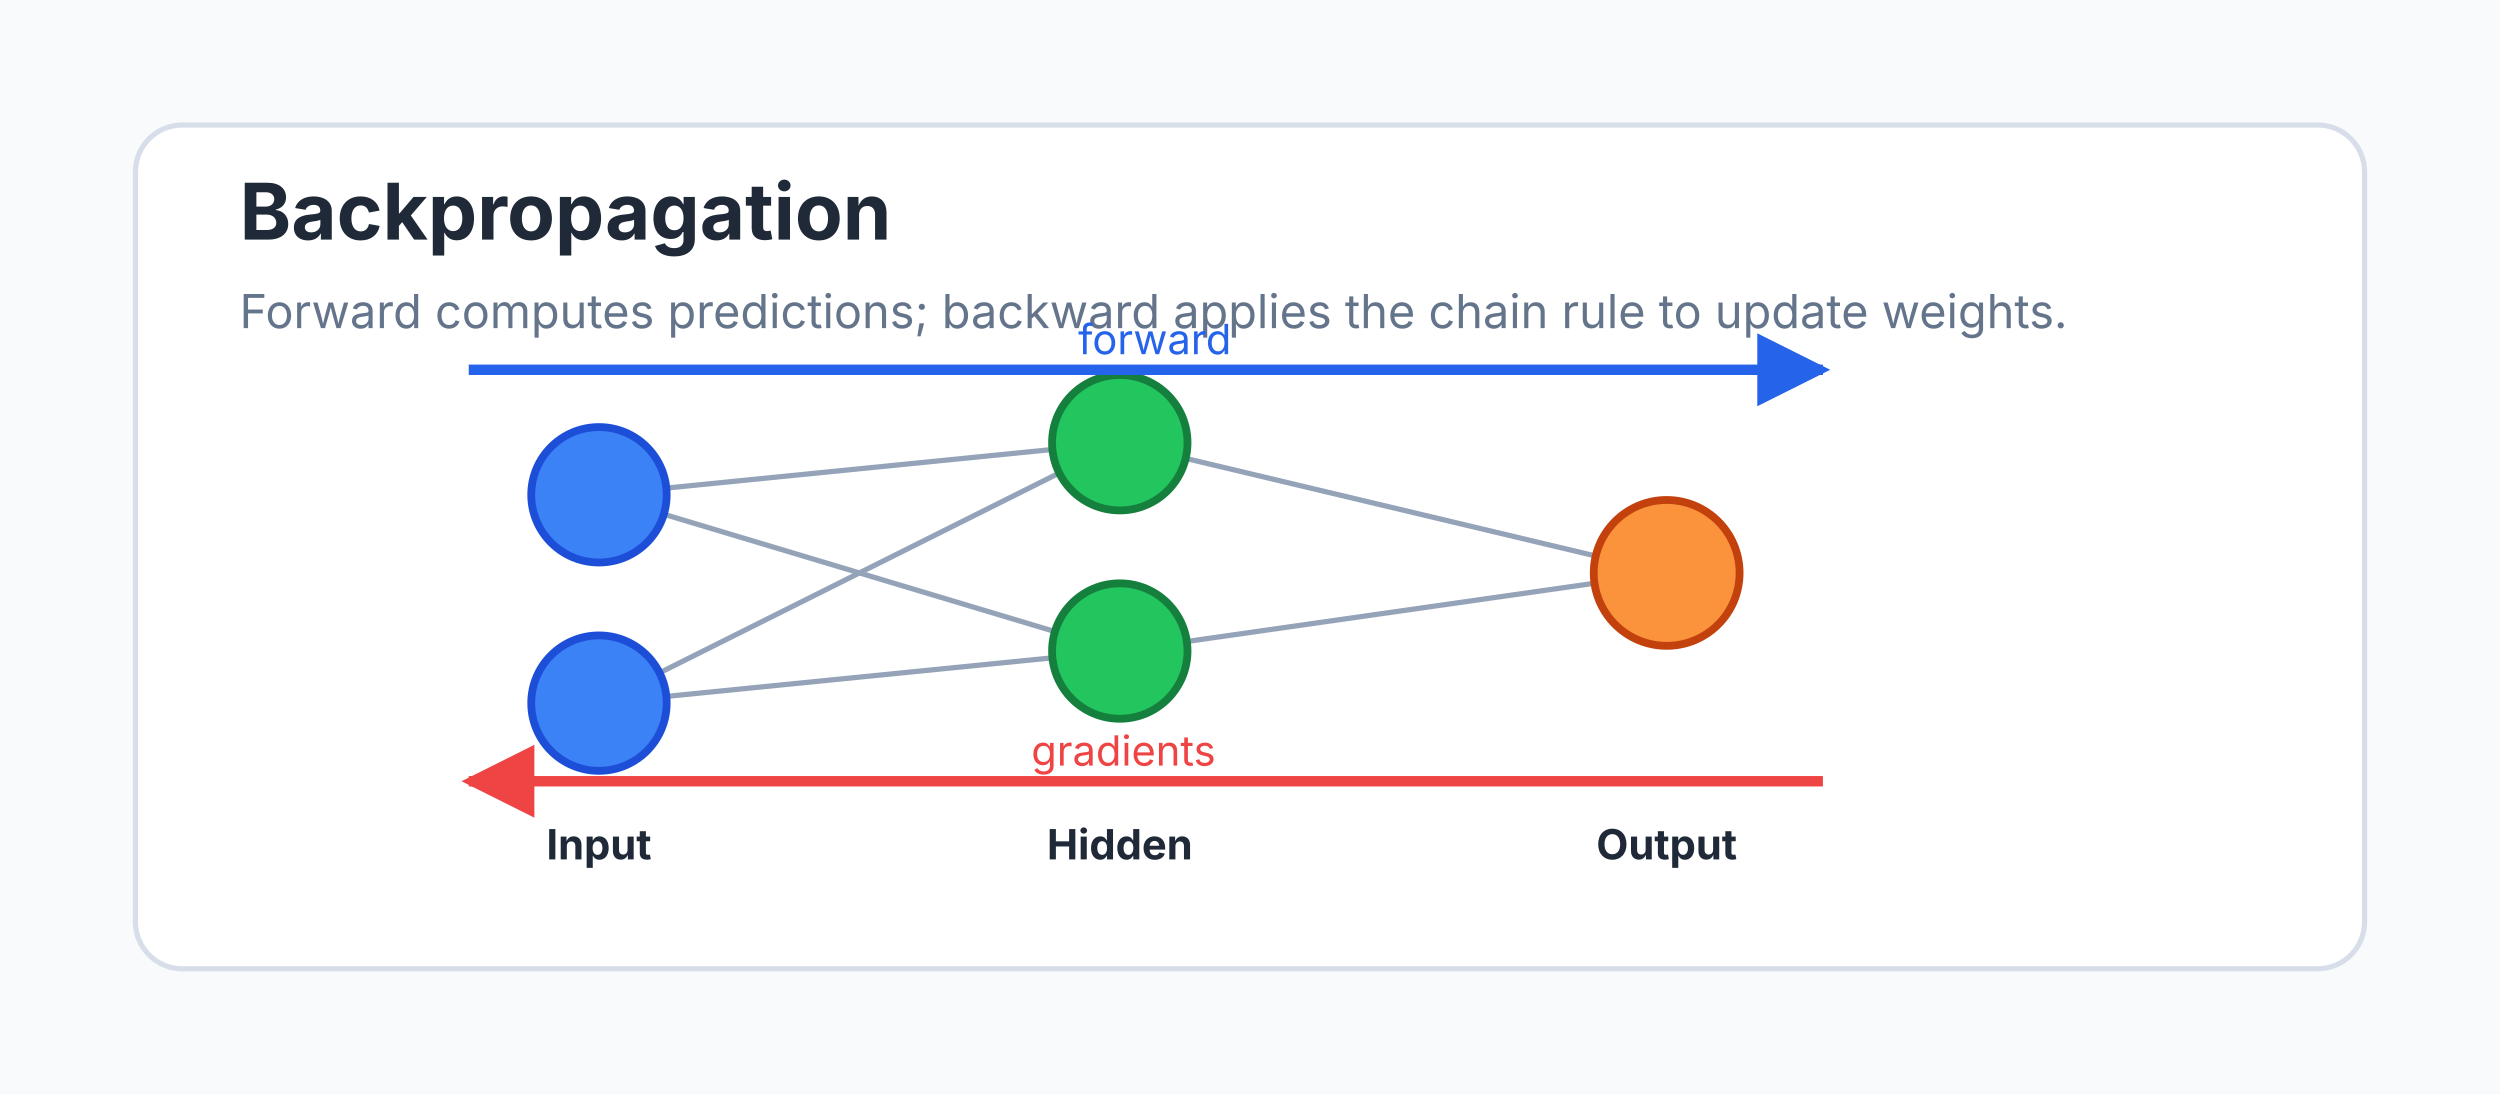
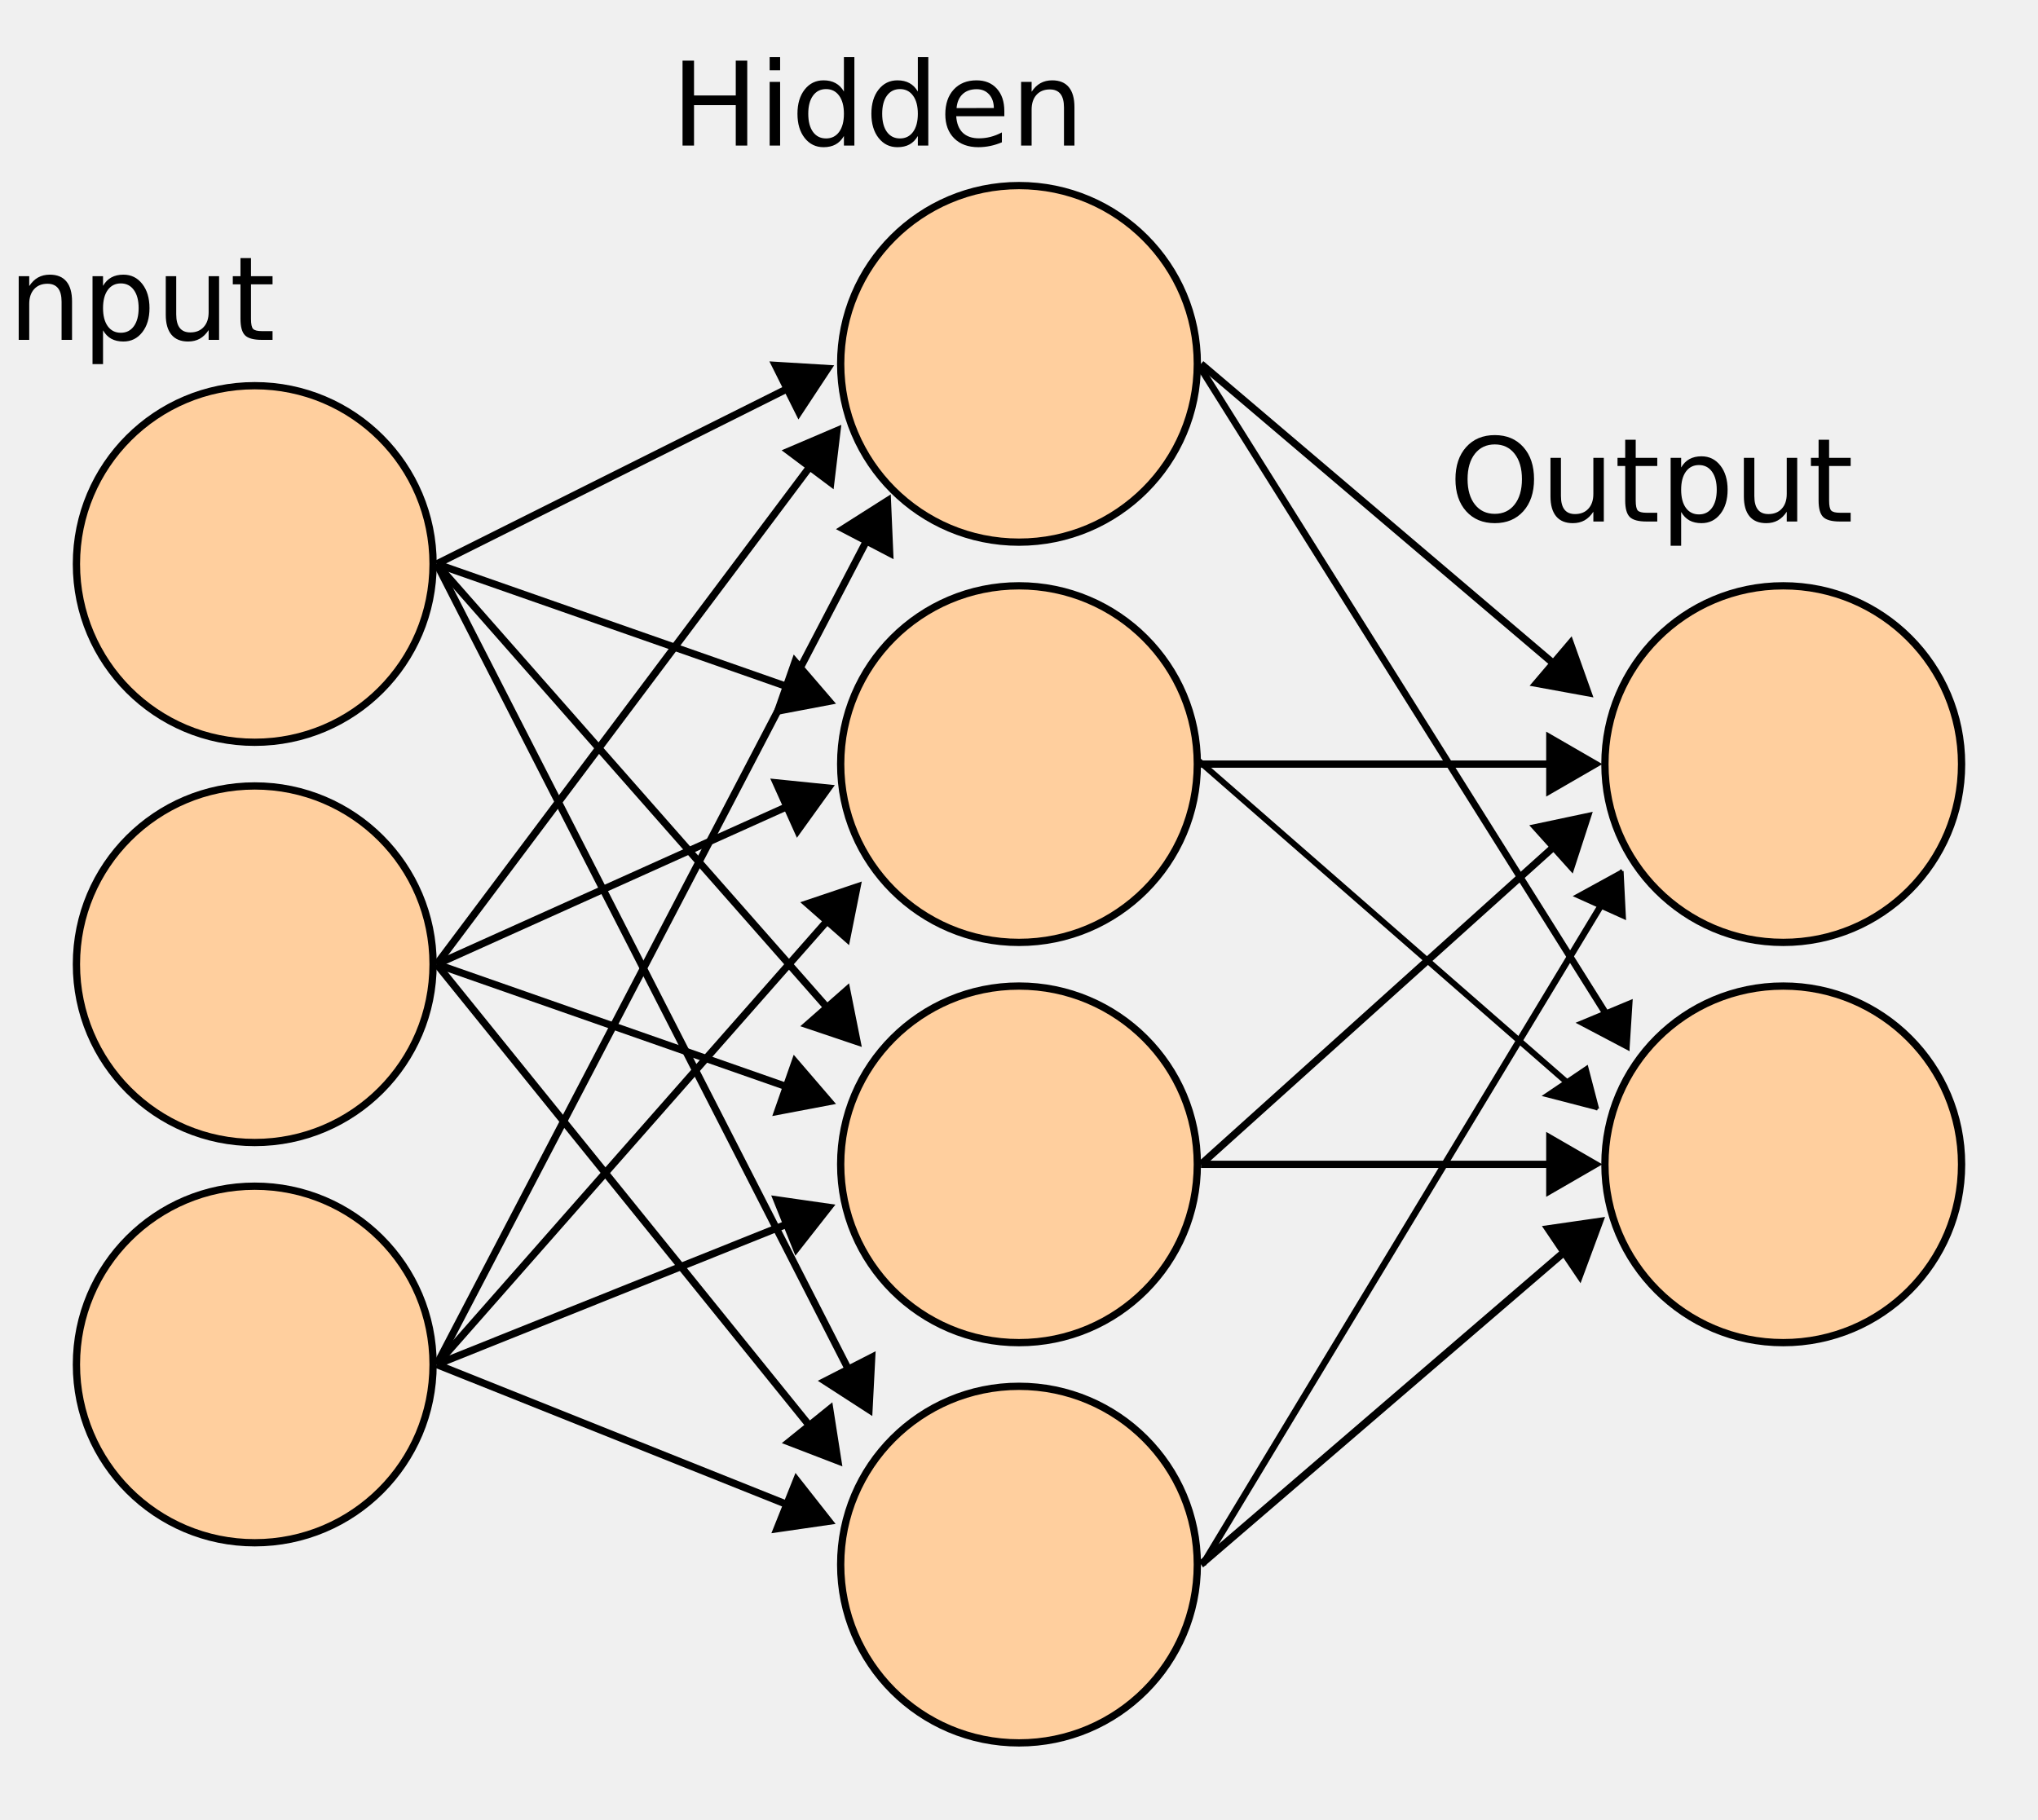
- <svg xmlns="http://www.w3.org/2000/svg" width="960" height="420" viewBox="0 0 960 420" role="img" aria-labelledby="title desc">
-   <rect width="960" height="420" fill="#f8fafc" />
-   <rect x="52" y="48" width="856" height="324" rx="18" fill="#ffffff" stroke="#d8dee9" stroke-width="2" />
-   <text x="92" y="92" font-family="Inter, Arial, sans-serif" font-size="30" font-weight="700" fill="#1f2937">Backpropagation</text>
-   <text x="92" y="126" font-family="Inter, Arial, sans-serif" font-size="18" fill="#64748b">Forward computes predictions; backward applies the chain rule to update weights.</text>
-   <g stroke="#94a3b8" stroke-width="2">
-     <line x1="230" y1="190" x2="430" y2="170" />
-     <line x1="230" y1="190" x2="430" y2="250" />
-     <line x1="230" y1="270" x2="430" y2="170" />
-     <line x1="230" y1="270" x2="430" y2="250" />
-     <line x1="430" y1="170" x2="640" y2="220" />
-     <line x1="430" y1="250" x2="640" y2="220" />
-   </g>
-   <g fill="#3b82f6" stroke="#1d4ed8" stroke-width="3">
-     <circle cx="230" cy="190" r="26" />
-     <circle cx="230" cy="270" r="26" />
-   </g>
-   <g fill="#22c55e" stroke="#15803d" stroke-width="3">
-     <circle cx="430" cy="170" r="26" />
-     <circle cx="430" cy="250" r="26" />
-   </g>
-   <circle cx="640" cy="220" r="28" fill="#fb923c" stroke="#c2410c" stroke-width="3" />
-   <g font-family="Inter, Arial, sans-serif" font-size="16" font-weight="700" fill="#1f2937" text-anchor="middle">
-     <text x="230" y="330">Input</text>
-     <text x="430" y="330">Hidden</text>
-     <text x="640" y="330">Output</text>
-   </g>
-   <path d="M180 142h520" stroke="#2563eb" stroke-width="4" fill="none" marker-end="url(#blueArrow)" />
-   <path d="M700 300H180" stroke="#ef4444" stroke-width="4" fill="none" marker-end="url(#redArrow)" />
-   <text x="414" y="136" font-family="Inter, Arial, sans-serif" font-size="16" fill="#2563eb">forward</text>
-   <text x="396" y="294" font-family="Inter, Arial, sans-serif" font-size="16" fill="#ef4444">gradients</text>
-   <defs>
-     <marker id="blueArrow" viewBox="0 0 10 10" refX="9" refY="5" markerWidth="7" markerHeight="7" orient="auto-start-reverse">
-       <path d="M 0 0 L 10 5 L 0 10 z" fill="#2563eb" />
-     </marker>
-     <marker id="redArrow" viewBox="0 0 10 10" refX="9" refY="5" markerWidth="7" markerHeight="7" orient="auto-start-reverse">
-       <path d="M 0 0 L 10 5 L 0 10 z" fill="#ef4444" />
+ <svg xmlns="http://www.w3.org/2000/svg" width="560" height="500" id="svg2" version="1.0">
+   <defs id="defs4">
+     <marker orient="auto" refY="0.0" refX="0.0" id="TriangleOutL" style="overflow: visible;">
+       <path id="path3097" d="M 5.77,0.0 L -2.88,5.0 L -2.88,-5.0 L 5.77,0.0 z " style="fill-rule: evenodd; stroke: rgb(0, 0, 0); stroke-width: 1pt; marker-start: none;" transform="scale(0.8)" />
    </marker>
  </defs>
+   <g id="layer1">
+     <path style="opacity: 1; fill: rgb(255, 207, 158); fill-opacity: 1; stroke: black; stroke-width: 2.041; stroke-linecap: round; stroke-linejoin: round; stroke-miterlimit: 4; stroke-dasharray: none; stroke-opacity: 1;" id="path2758" d="M 135 77.362 A 50 50 0 1 1  35,77.362 A 50 50 0 1 1  135 77.362 z" transform="matrix(0.98, 0, 0, 0.98, 196.7, 24.1851)" />
+     <path style="opacity: 1; fill: rgb(255, 207, 158); fill-opacity: 1; stroke: black; stroke-width: 2.041; stroke-linecap: round; stroke-linejoin: round; stroke-miterlimit: 4; stroke-dasharray: none; stroke-opacity: 1;" id="path2992" d="M 135 77.362 A 50 50 0 1 1  35,77.362 A 50 50 0 1 1  135 77.362 z" transform="matrix(0.98, 0, 0, 0.98, 196.7, 134.185)" />
+     <path style="opacity: 1; fill: rgb(255, 207, 158); fill-opacity: 1; stroke: black; stroke-width: 2.041; stroke-linecap: round; stroke-linejoin: round; stroke-miterlimit: 4; stroke-dasharray: none; stroke-opacity: 1;" id="path2994" d="M 135 77.362 A 50 50 0 1 1  35,77.362 A 50 50 0 1 1  135 77.362 z" transform="matrix(0.98, 0, 0, 0.98, 196.7, 244.185)" />
+     <path style="opacity: 1; fill: rgb(255, 207, 158); fill-opacity: 1; stroke: black; stroke-width: 2.041; stroke-linecap: round; stroke-linejoin: round; stroke-miterlimit: 4; stroke-dasharray: none; stroke-opacity: 1;" id="path2996" d="M 135 77.362 A 50 50 0 1 1  35,77.362 A 50 50 0 1 1  135 77.362 z" transform="matrix(0.98, 0, 0, 0.98, 196.7, 354.185)" />
+     <path style="opacity: 1; fill: rgb(255, 207, 158); fill-opacity: 1; stroke: black; stroke-width: 2.041; stroke-linecap: round; stroke-linejoin: round; stroke-miterlimit: 4; stroke-dasharray: none; stroke-opacity: 1;" id="path2998" d="M 135 77.362 A 50 50 0 1 1  35,77.362 A 50 50 0 1 1  135 77.362 z" transform="matrix(0.98, 0, 0, 0.98, -13.3, 79.185)" />
+     <path style="opacity: 1; fill: rgb(255, 207, 158); fill-opacity: 1; stroke: black; stroke-width: 2.041; stroke-linecap: round; stroke-linejoin: round; stroke-miterlimit: 4; stroke-dasharray: none; stroke-opacity: 1;" id="path3000" d="M 135 77.362 A 50 50 0 1 1  35,77.362 A 50 50 0 1 1  135 77.362 z" transform="matrix(0.98, 0, 0, 0.98, -13.3, 189.185)" />
+     <path style="opacity: 1; fill: rgb(255, 207, 158); fill-opacity: 1; stroke: black; stroke-width: 2.041; stroke-linecap: round; stroke-linejoin: round; stroke-miterlimit: 4; stroke-dasharray: none; stroke-opacity: 1;" id="path3002" d="M 135 77.362 A 50 50 0 1 1  35,77.362 A 50 50 0 1 1  135 77.362 z" transform="matrix(0.98, 0, 0, 0.98, -13.3, 299.185)" />
+     <path style="opacity: 1; fill: rgb(255, 207, 158); fill-opacity: 1; stroke: black; stroke-width: 2.041; stroke-linecap: round; stroke-linejoin: round; stroke-miterlimit: 4; stroke-dasharray: none; stroke-opacity: 1;" id="path3004" d="M 135 77.362 A 50 50 0 1 1  35,77.362 A 50 50 0 1 1  135 77.362 z" transform="matrix(0.98, 0, 0, 0.98, 406.7, 134.185)" />
+     <path style="opacity: 1; fill: rgb(255, 207, 158); fill-opacity: 1; stroke: black; stroke-width: 2.041; stroke-linecap: round; stroke-linejoin: round; stroke-miterlimit: 4; stroke-dasharray: none; stroke-opacity: 1;" id="path3006" d="M 135 77.362 A 50 50 0 1 1  35,77.362 A 50 50 0 1 1  135 77.362 z" transform="matrix(0.98, 0, 0, 0.98, 406.7, 244.185)" />
+     <switch style="font-size: 32px; font-style: normal; font-variant: normal; font-weight: normal; font-stretch: normal; text-align: center; line-height: 125%; text-anchor: middle; fill: black; fill-opacity: 1; stroke: none; stroke-width: 1px; stroke-linecap: butt; stroke-linejoin: miter; stroke-opacity: 1; font-family: Bitstream Vera Sans;">
+       <text xml:space="preserve" style="font-size: 32px; font-style: normal; font-variant: normal; font-weight: normal; font-stretch: normal; text-align: center; line-height: 125%; text-anchor: middle; fill: black; fill-opacity: 1; stroke: none; stroke-width: 1px; stroke-linecap: butt; stroke-linejoin: miter; stroke-opacity: 1; font-family: Bitstream Vera Sans;" x="489.312" y="143.328" id="text3012-pt-br" systemLanguage="pt-br">
+         <tspan id="tspan3014-pt-br" x="489.312" y="143.328">Saída</tspan>
+       </text>
+       <text xml:space="preserve" style="font-size: 32px; font-style: normal; font-variant: normal; font-weight: normal; font-stretch: normal; text-align: center; line-height: 125%; text-anchor: middle; fill: black; fill-opacity: 1; stroke: none; stroke-width: 1px; stroke-linecap: butt; stroke-linejoin: miter; stroke-opacity: 1; font-family: Bitstream Vera Sans;" x="489.312" y="143.328" id="text3012-yue" systemLanguage="yue">
+         <tspan id="tspan3014-yue" x="489.312" y="143.328">輸出</tspan>
+       </text>
+       <text xml:space="preserve" style="font-size: 32px; font-style: normal; font-variant: normal; font-weight: normal; font-stretch: normal; text-align: center; line-height: 125%; text-anchor: middle; fill: black; fill-opacity: 1; stroke: none; stroke-width: 1px; stroke-linecap: butt; stroke-linejoin: miter; stroke-opacity: 1; font-family: Bitstream Vera Sans;" x="489.312" y="143.328" id="text3012">
+         <tspan id="tspan3014" x="489.312" y="143.328">Output</tspan>
+       </text>
+     </switch>
+     <switch style="font-size: 32px; font-style: normal; font-variant: normal; font-weight: normal; font-stretch: normal; text-align: center; line-height: 125%; text-anchor: middle; fill: black; fill-opacity: 1; stroke: none; stroke-width: 1px; stroke-linecap: butt; stroke-linejoin: miter; stroke-opacity: 1; font-family: Bitstream Vera Sans;">
+       <text xml:space="preserve" style="font-size: 32px; font-style: normal; font-variant: normal; font-weight: normal; font-stretch: normal; text-align: center; line-height: 125%; text-anchor: middle; fill: black; fill-opacity: 1; stroke: none; stroke-width: 1px; stroke-linecap: butt; stroke-linejoin: miter; stroke-opacity: 1; font-family: Bitstream Vera Sans;" x="276.781" y="40" id="text3016-pt-br" systemLanguage="pt-br">
+         <tspan id="tspan3018-pt-br" x="276.781" y="40">Oculta</tspan>
+       </text>
+       <text xml:space="preserve" style="font-size: 32px; font-style: normal; font-variant: normal; font-weight: normal; font-stretch: normal; text-align: center; line-height: 125%; text-anchor: middle; fill: black; fill-opacity: 1; stroke: none; stroke-width: 1px; stroke-linecap: butt; stroke-linejoin: miter; stroke-opacity: 1; font-family: Bitstream Vera Sans;" x="276.781" y="40" id="text3016-yue" systemLanguage="yue">
+         <tspan id="tspan3018-yue" x="276.781" y="40">隱藏</tspan>
+       </text>
+       <text xml:space="preserve" style="font-size: 32px; font-style: normal; font-variant: normal; font-weight: normal; font-stretch: normal; text-align: center; line-height: 125%; text-anchor: middle; fill: black; fill-opacity: 1; stroke: none; stroke-width: 1px; stroke-linecap: butt; stroke-linejoin: miter; stroke-opacity: 1; font-family: Bitstream Vera Sans;" x="276.781" y="40" id="text3016">
+         <tspan id="tspan3018" x="276.781" y="40">Hidden</tspan>
+       </text>
+     </switch>
+     <g id="g1986">
+       <path style="fill: black; fill-opacity: 1; fill-rule: evenodd; stroke: none; stroke-width: 2; stroke-linecap: butt; stroke-linejoin: miter; stroke-miterlimit: 4; stroke-dasharray: none; stroke-opacity: 1;" d="M 219.562,104.094 C 219.562,104.094 219.562,104.094 119.562,154.094 L 120.438,155.906 C 170.438,130.906 195.438,118.406 207.938,112.156 C 214.188,109.031 217.312,107.469 218.875,106.688 C 219.656,106.297 220.055,106.098 220.25,106 C 220.348,105.951 220.413,105.918 220.438,105.906 L 220,105 L 219.562,104.094 z " id="path3020" />
+       <path style="fill-rule: evenodd; stroke: black; stroke-width: 0.8pt; marker-start: none;" d="M 228.257,100.871 L 219.456,114.216 L 212.301,99.905 L 228.257,100.871 z " id="path1992" />
+     </g>
+     <g id="g2018">
+       <path style="fill: black; fill-opacity: 1; fill-rule: evenodd; stroke: none; stroke-width: 2; stroke-linecap: butt; stroke-linejoin: miter; stroke-miterlimit: 4; stroke-dasharray: none; stroke-opacity: 1;" d="M 224.188,124.406 C 224.188,124.406 224.188,124.406 119.188,264.406 L 120.812,265.594 C 173.312,195.594 199.562,160.594 212.688,143.094 C 219.25,134.344 222.516,129.969 224.156,127.781 C 224.977,126.688 225.389,126.148 225.594,125.875 C 225.696,125.738 225.756,125.659 225.781,125.625 C 225.794,125.608 225.778,125.598 225.781,125.594 L 224.188,124.406 z " id="path3202" />
+       <path style="fill-rule: evenodd; stroke: black; stroke-width: 0.8pt; marker-start: none;" d="M 230.539,117.614 L 228.635,133.486 L 215.835,123.886 L 230.539,117.614 z " id="path2024" />
+     </g>
+     <g id="g2050">
+       <path style="fill: black; fill-opacity: 1; fill-rule: evenodd; stroke: none; stroke-width: 2; stroke-linecap: butt; stroke-linejoin: miter; stroke-miterlimit: 4; stroke-dasharray: none; stroke-opacity: 1;" d="M 239.125,144.531 L 119.125,374.531 L 120.875,375.469 L 240.875,145.469 L 239.125,144.531 z " id="path3204" />
+       <path style="fill-rule: evenodd; stroke: black; stroke-width: 0.8pt; marker-start: none;" d="M 244.27,136.815 L 244.961,152.786 L 230.776,145.385 L 244.27,136.815 z " id="path2056" />
+     </g>
+     <g id="g1994">
+       <path style="fill: black; fill-opacity: 1; fill-rule: evenodd; stroke: none; stroke-width: 2; stroke-linecap: butt; stroke-linejoin: miter; stroke-miterlimit: 4; stroke-dasharray: none; stroke-opacity: 1;" d="M 120.344,154.062 L 119.656,155.938 C 169.656,173.438 194.656,182.188 207.156,186.562 C 213.406,188.75 216.531,189.859 218.094,190.406 C 218.875,190.68 219.273,190.807 219.469,190.875 C 219.566,190.909 219.632,190.929 219.656,190.938 L 220,190 L 220.344,189.062 C 220.344,189.062 220.344,189.062 120.344,154.062 z " id="path3208" />
+       <path style="fill-rule: evenodd; stroke: black; stroke-width: 0.8pt; marker-start: none;" d="M 228.714,193.05 L 213.008,196.029 L 218.293,180.927 L 228.714,193.05 z " id="path2000" />
+     </g>
+     <g id="g2058">
+       <path style="fill: black; fill-opacity: 1; fill-rule: evenodd; stroke: none; stroke-width: 2; stroke-linecap: butt; stroke-linejoin: miter; stroke-miterlimit: 4; stroke-dasharray: none; stroke-opacity: 1;" d="M 229.25,249.344 C 229.25,249.344 229.25,249.344 119.25,374.344 L 120.75,375.656 C 175.75,313.156 203.25,281.906 217,266.281 C 223.875,258.469 227.312,254.578 229.031,252.625 C 229.891,251.648 230.316,251.15 230.531,250.906 C 230.639,250.784 230.692,250.718 230.719,250.688 C 230.732,250.672 230.747,250.66 230.75,250.656 L 229.25,249.344 z " id="path3210" />
+       <path style="fill-rule: evenodd; stroke: black; stroke-width: 0.8pt; marker-start: none;" d="M 236.099,243.069 L 232.962,258.744 L 220.95,248.174 L 236.099,243.069 z " id="path2064" />
+     </g>
+     <g id="g2026">
+       <path style="fill: black; fill-opacity: 1; fill-rule: evenodd; stroke: none; stroke-width: 2; stroke-linecap: butt; stroke-linejoin: miter; stroke-miterlimit: 4; stroke-dasharray: none; stroke-opacity: 1;" d="M 219.594,219.094 L 119.594,264.094 L 120.406,265.906 L 220.406,220.906 L 219.594,219.094 z " id="path3212" />
+       <path style="fill-rule: evenodd; stroke: black; stroke-width: 0.8pt; marker-start: none;" d="M 228.419,216.212 L 219.081,229.186 L 212.515,214.596 L 228.419,216.212 z " id="path2032" />
+     </g>
+     <g id="g2034">
+       <path style="fill: black; fill-opacity: 1; fill-rule: evenodd; stroke: none; stroke-width: 2; stroke-linecap: butt; stroke-linejoin: miter; stroke-miterlimit: 4; stroke-dasharray: none; stroke-opacity: 1;" d="M 120.344,264.062 L 119.656,265.938 L 219.656,300.938 L 220.344,299.062 L 120.344,264.062 z " id="path3214" />
+       <path style="fill-rule: evenodd; stroke: black; stroke-width: 0.8pt; marker-start: none;" d="M 228.714,303.05 L 213.008,306.029 L 218.293,290.927 L 228.714,303.05 z " id="path2040" />
+     </g>
+     <g id="g2002">
+       <path style="fill: black; fill-opacity: 1; fill-rule: evenodd; stroke: none; stroke-width: 2; stroke-linecap: butt; stroke-linejoin: miter; stroke-miterlimit: 4; stroke-dasharray: none; stroke-opacity: 1;" d="M 120.75,154.344 L 119.25,155.656 L 229.25,280.656 L 230.75,279.344 L 120.75,154.344 z " id="path3218" />
+       <path style="fill-rule: evenodd; stroke: black; stroke-width: 0.8pt; marker-start: none;" d="M 236.099,286.931 L 220.95,281.826 L 232.962,271.256 L 236.099,286.931 z " id="path2008" />
+     </g>
+     <g id="g2010">
+       <path style="fill: black; fill-opacity: 1; fill-rule: evenodd; stroke: none; stroke-width: 2; stroke-linecap: butt; stroke-linejoin: miter; stroke-miterlimit: 4; stroke-dasharray: none; stroke-opacity: 1;" d="M 120.875,154.531 L 119.125,155.469 L 234.125,380.469 L 235.875,379.531 L 120.875,154.531 z " id="path3220" />
+       <path style="fill-rule: evenodd; stroke: black; stroke-width: 0.8pt; marker-start: none;" d="M 239.202,388.22 L 225.779,379.538 L 240.026,372.256 L 239.202,388.22 z " id="path2016" />
+     </g>
+     <g id="g2042">
+       <path style="fill: black; fill-opacity: 1; fill-rule: evenodd; stroke: none; stroke-width: 2; stroke-linecap: butt; stroke-linejoin: miter; stroke-miterlimit: 4; stroke-dasharray: none; stroke-opacity: 1;" d="M 120.781,264.375 L 119.219,265.625 L 224.219,395.625 L 225.781,394.375 L 120.781,264.375 z " id="path3222" />
+       <path style="fill-rule: evenodd; stroke: black; stroke-width: 0.8pt; marker-start: none;" d="M 230.801,402.182 L 215.881,396.442 L 228.328,386.389 L 230.801,402.182 z " id="path2048" />
+     </g>
+     <g id="g2074">
+       <path style="fill: black; fill-opacity: 1; fill-rule: evenodd; stroke: none; stroke-width: 2; stroke-linecap: butt; stroke-linejoin: miter; stroke-miterlimit: 4; stroke-dasharray: none; stroke-opacity: 1;" d="M 120.375,374.062 L 119.625,375.938 L 219.688,415.938 L 220.406,414.062 L 120.375,374.062 z " id="path3224" />
+       <path style="fill-rule: evenodd; stroke: black; stroke-width: 0.8pt; marker-start: none;" d="M 228.616,418.427 L 212.795,420.718 L 218.735,405.861 L 228.616,418.427 z " id="path2080" />
+     </g>
+     <g id="g2066">
+       <path style="fill: black; fill-opacity: 1; fill-rule: evenodd; stroke: none; stroke-width: 2; stroke-linecap: butt; stroke-linejoin: miter; stroke-miterlimit: 4; stroke-dasharray: none; stroke-opacity: 1;" d="M 219.625,333.969 L 119.625,374.062 L 120.375,375.938 L 220.375,335.844 L 219.625,333.969 z " id="path3228" />
+       <path style="fill-rule: evenodd; stroke: black; stroke-width: 0.8pt; marker-start: none;" d="M 228.569,331.466 L 218.7,344.042 L 212.746,329.192 L 228.569,331.466 z " id="path2072" />
+     </g>
+     <g id="g2106">
+       <path style="fill: black; fill-opacity: 1; fill-rule: evenodd; stroke: none; stroke-width: 2; stroke-linecap: butt; stroke-linejoin: miter; stroke-miterlimit: 4; stroke-dasharray: none; stroke-opacity: 1;" d="M 330,209 L 330,211 L 430,211 L 430,209 L 330,209 z " id="path3230" />
+       <path style="fill-rule: evenodd; stroke: black; stroke-width: 0.8pt; marker-start: none;" d="M 439.232,210 L 425.392,218 L 425.392,202 L 439.232,210 z " id="path2112" />
+     </g>
+     <g id="g2090">
+       <path style="fill: black; fill-opacity: 1; fill-rule: evenodd; stroke: none; stroke-width: 2; stroke-linecap: butt; stroke-linejoin: miter; stroke-miterlimit: 4; stroke-dasharray: none; stroke-opacity: 1;" d="M 330,319 L 330,321 L 430,321 L 430,319 L 330,319 z " id="path3232" />
+       <path style="fill-rule: evenodd; stroke: black; stroke-width: 0.8pt; marker-start: none;" d="M 439.232,320 L 425.392,328 L 425.392,312 L 439.232,320 z " id="path2096" />
+     </g>
+     <g id="g2098">
+       <path style="fill: black; fill-opacity: 1; fill-rule: evenodd; stroke: none; stroke-width: 2; stroke-linecap: butt; stroke-linejoin: miter; stroke-miterlimit: 4; stroke-dasharray: none; stroke-opacity: 1;" d="M 429.344,229.25 L 329.344,319.25 L 330.656,320.75 L 430.656,230.75 L 429.344,229.25 z " id="path3236" />
+       <path style="fill-rule: evenodd; stroke: black; stroke-width: 0.8pt; marker-start: none;" d="M 436.862,223.824 L 431.927,239.029 L 421.223,227.136 L 436.862,223.824 z " id="path2104" />
+     </g>
+     <g id="g2082" transform="matrix(0.98111, 0, 0, 1.10688, 6.22257, -46.0438)">
+       <path style="fill: rgb(0, 0, 0); fill-opacity: 1; fill-rule: evenodd; stroke: none;" d="m 434.406,349.219 -105,80 1.188,1.562 105,-80 -1.188,-1.562 z" id="path3238" />
+       <path style="fill-rule: evenodd; stroke: rgb(0, 0, 0); stroke-width: 0.8pt; marker-start: none;" d="m 442.343,344.405 -6.16,14.751 -9.697,-12.727 15.857,-2.024 z" id="path2088" />
+     </g>
+     <g id="g2114">
+       <path style="fill: black; fill-opacity: 1; fill-rule: evenodd; stroke: none; stroke-width: 2; stroke-linecap: butt; stroke-linejoin: miter; stroke-miterlimit: 4; stroke-dasharray: none; stroke-opacity: 1;" d="M 330.656,99.25 L 329.344,100.75 L 429.344,185.75 L 430.656,184.25 L 330.656,99.25 z " id="path3242" />
+       <path style="fill-rule: evenodd; stroke: black; stroke-width: 0.8pt; marker-start: none;" d="M 437.034,190.979 L 421.308,188.111 L 431.67,175.92 L 437.034,190.979 z " id="path2120" />
+     </g>
+     <g transform="matrix(0.734615, -0.898593, 0.943144, 0.672065, -212.833, 509.776)" id="g2090-0" />
+     <g transform="matrix(0.9265, 0, 0, 0.79989, 219.32, 129.958)" id="g2050-7">
+       <path style="fill: rgb(0, 0, 0); fill-opacity: 1; fill-rule: evenodd; stroke: none;" d="m 239.125,144.531 -120,230 1.75,0.938 120,-230 -1.75,-0.938 z" id="path3204-1" />
+       <path style="fill-rule: evenodd; stroke: rgb(0, 0, 0); stroke-width: 0.8pt; marker-start: none;" d="m 244.27,136.815 0.691,15.971 -14.185,-7.401 13.495,-8.57 z" id="path2056-9" />
+     </g>
+     <g transform="matrix(0.988244, 0, 0, 0.804802, 210.861, -24.3188)" id="g2010-1">
+       <path style="fill: rgb(0, 0, 0); fill-opacity: 1; fill-rule: evenodd; stroke: none;" d="m 120.875,154.531 -1.75,0.938 115,225 1.75,-0.938 -115,-225 z" id="path3220-8" />
+       <path style="fill-rule: evenodd; stroke: rgb(0, 0, 0); stroke-width: 0.8pt; marker-start: none;" d="m 239.202,388.22 -13.422,-8.683 14.247,-7.282 -0.825,15.964 z" id="path2016-9" />
+     </g>
+     <g transform="matrix(0.945213, 0, 0, 0.7263, 215.752, 96.3567)" id="g2002-3">
+       <path style="fill: rgb(0, 0, 0); fill-opacity: 1; fill-rule: evenodd; stroke: none;" d="m 120.75,154.344 -1.5,1.312 110,125 1.5,-1.312 -110,-125 z" id="path3218-4" />
+       <path style="fill-rule: evenodd; stroke: rgb(0, 0, 0); stroke-width: 0.8pt; marker-start: none;" d="m 236.099,286.931 -15.149,-5.105 12.011,-10.57 3.137,15.675 z" id="path2008-3" />
+     </g>
+     <switch style="font-size:32px;font-style:normal;font-variant:normal;font-weight:normal;font-stretch:normal;text-align:center;line-height:125%;text-anchor:middle;fill:#000000;fill-opacity:1;stroke:none;font-family:Bitstream Vera Sans">
+       <text xml:space="preserve" style="font-size:32px;font-style:normal;font-variant:normal;font-weight:normal;font-stretch:normal;text-align:center;line-height:125%;text-anchor:middle;fill:#000000;fill-opacity:1;stroke:none;font-family:Bitstream Vera Sans" x="69.828" y="93.408" id="text3016-1-pt-br" systemLanguage="pt-br">
+         <tspan id="tspan3018-7-pt-br" x="69.828" y="93.408">Entrada</tspan>
+       </text>
+       <text xml:space="preserve" style="font-size:32px;font-style:normal;font-variant:normal;font-weight:normal;font-stretch:normal;text-align:center;line-height:125%;text-anchor:middle;fill:#000000;fill-opacity:1;stroke:none;font-family:Bitstream Vera Sans" x="69.828" y="93.408" id="text3016-1-yue" systemLanguage="yue">
+         <tspan id="tspan3018-7-yue" x="69.828" y="93.408">輸入</tspan>
+       </text>
+       <text xml:space="preserve" style="font-size:32px;font-style:normal;font-variant:normal;font-weight:normal;font-stretch:normal;text-align:center;line-height:125%;text-anchor:middle;fill:#000000;fill-opacity:1;stroke:none;font-family:Bitstream Vera Sans" x="69.828" y="93.408" id="text3016-1">
+         <tspan id="tspan3018-7" x="69.828" y="93.408">Input</tspan>
+       </text>
+     </switch>
+   </g>
</svg>
